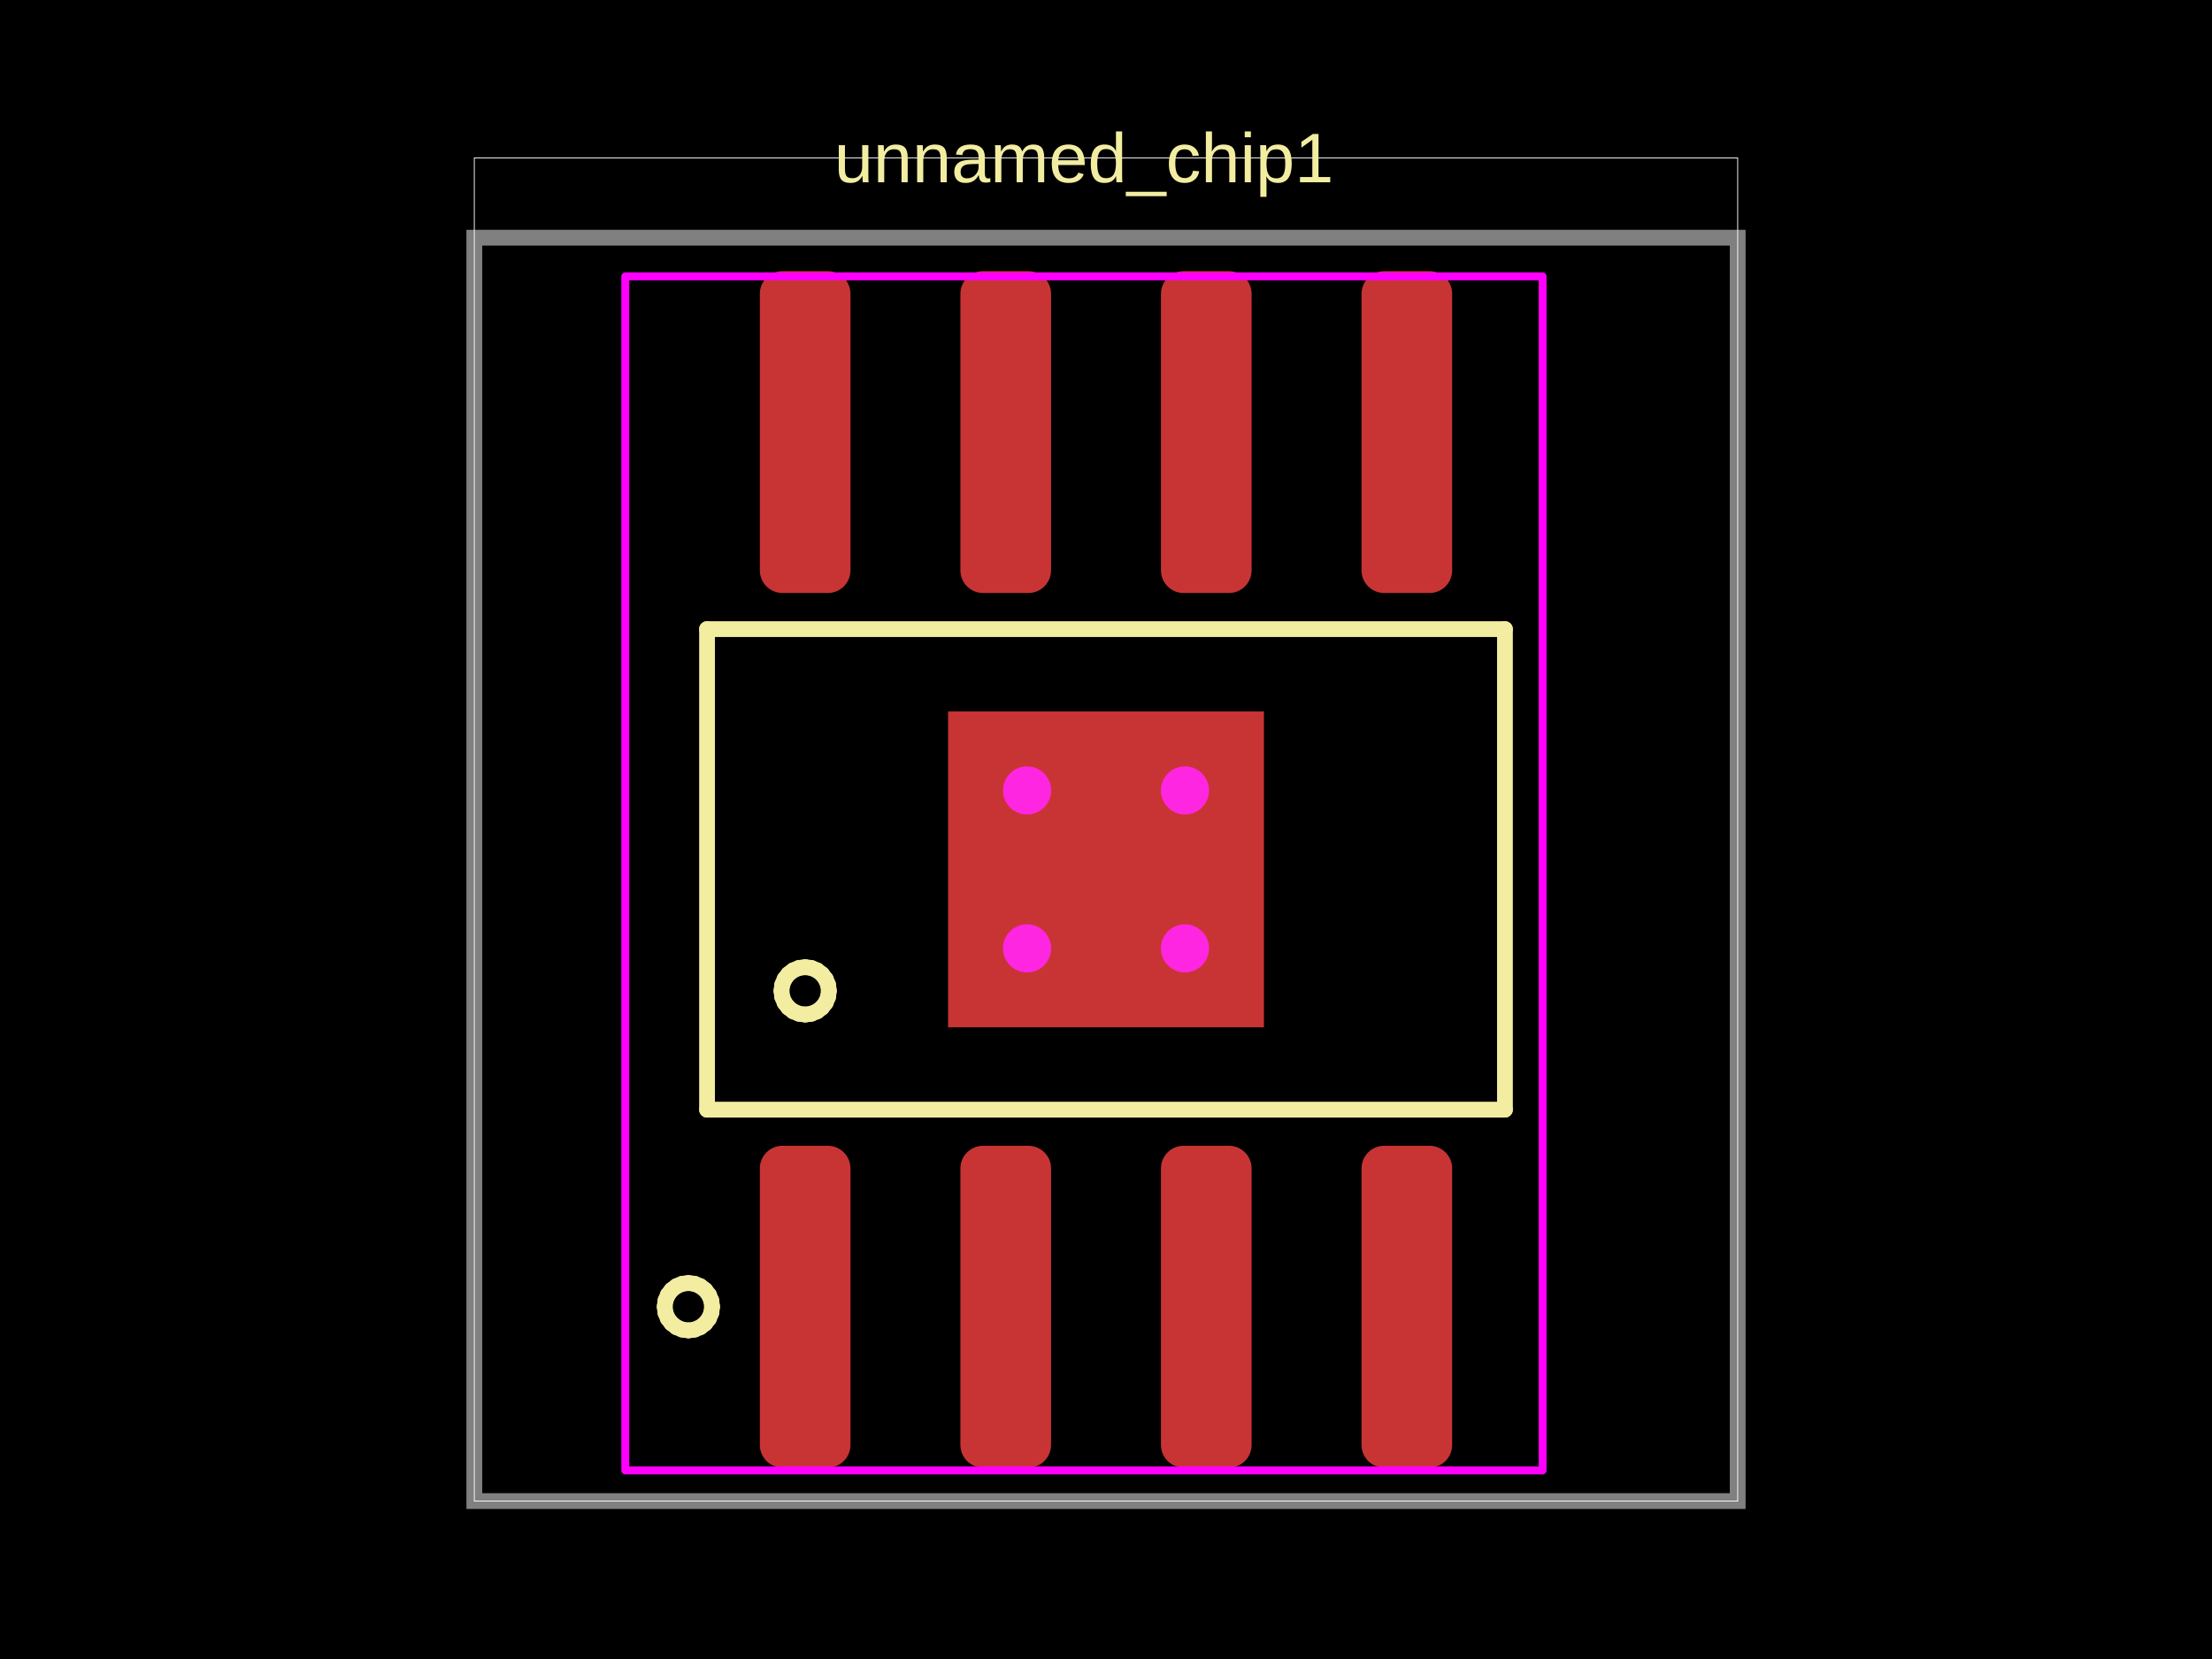
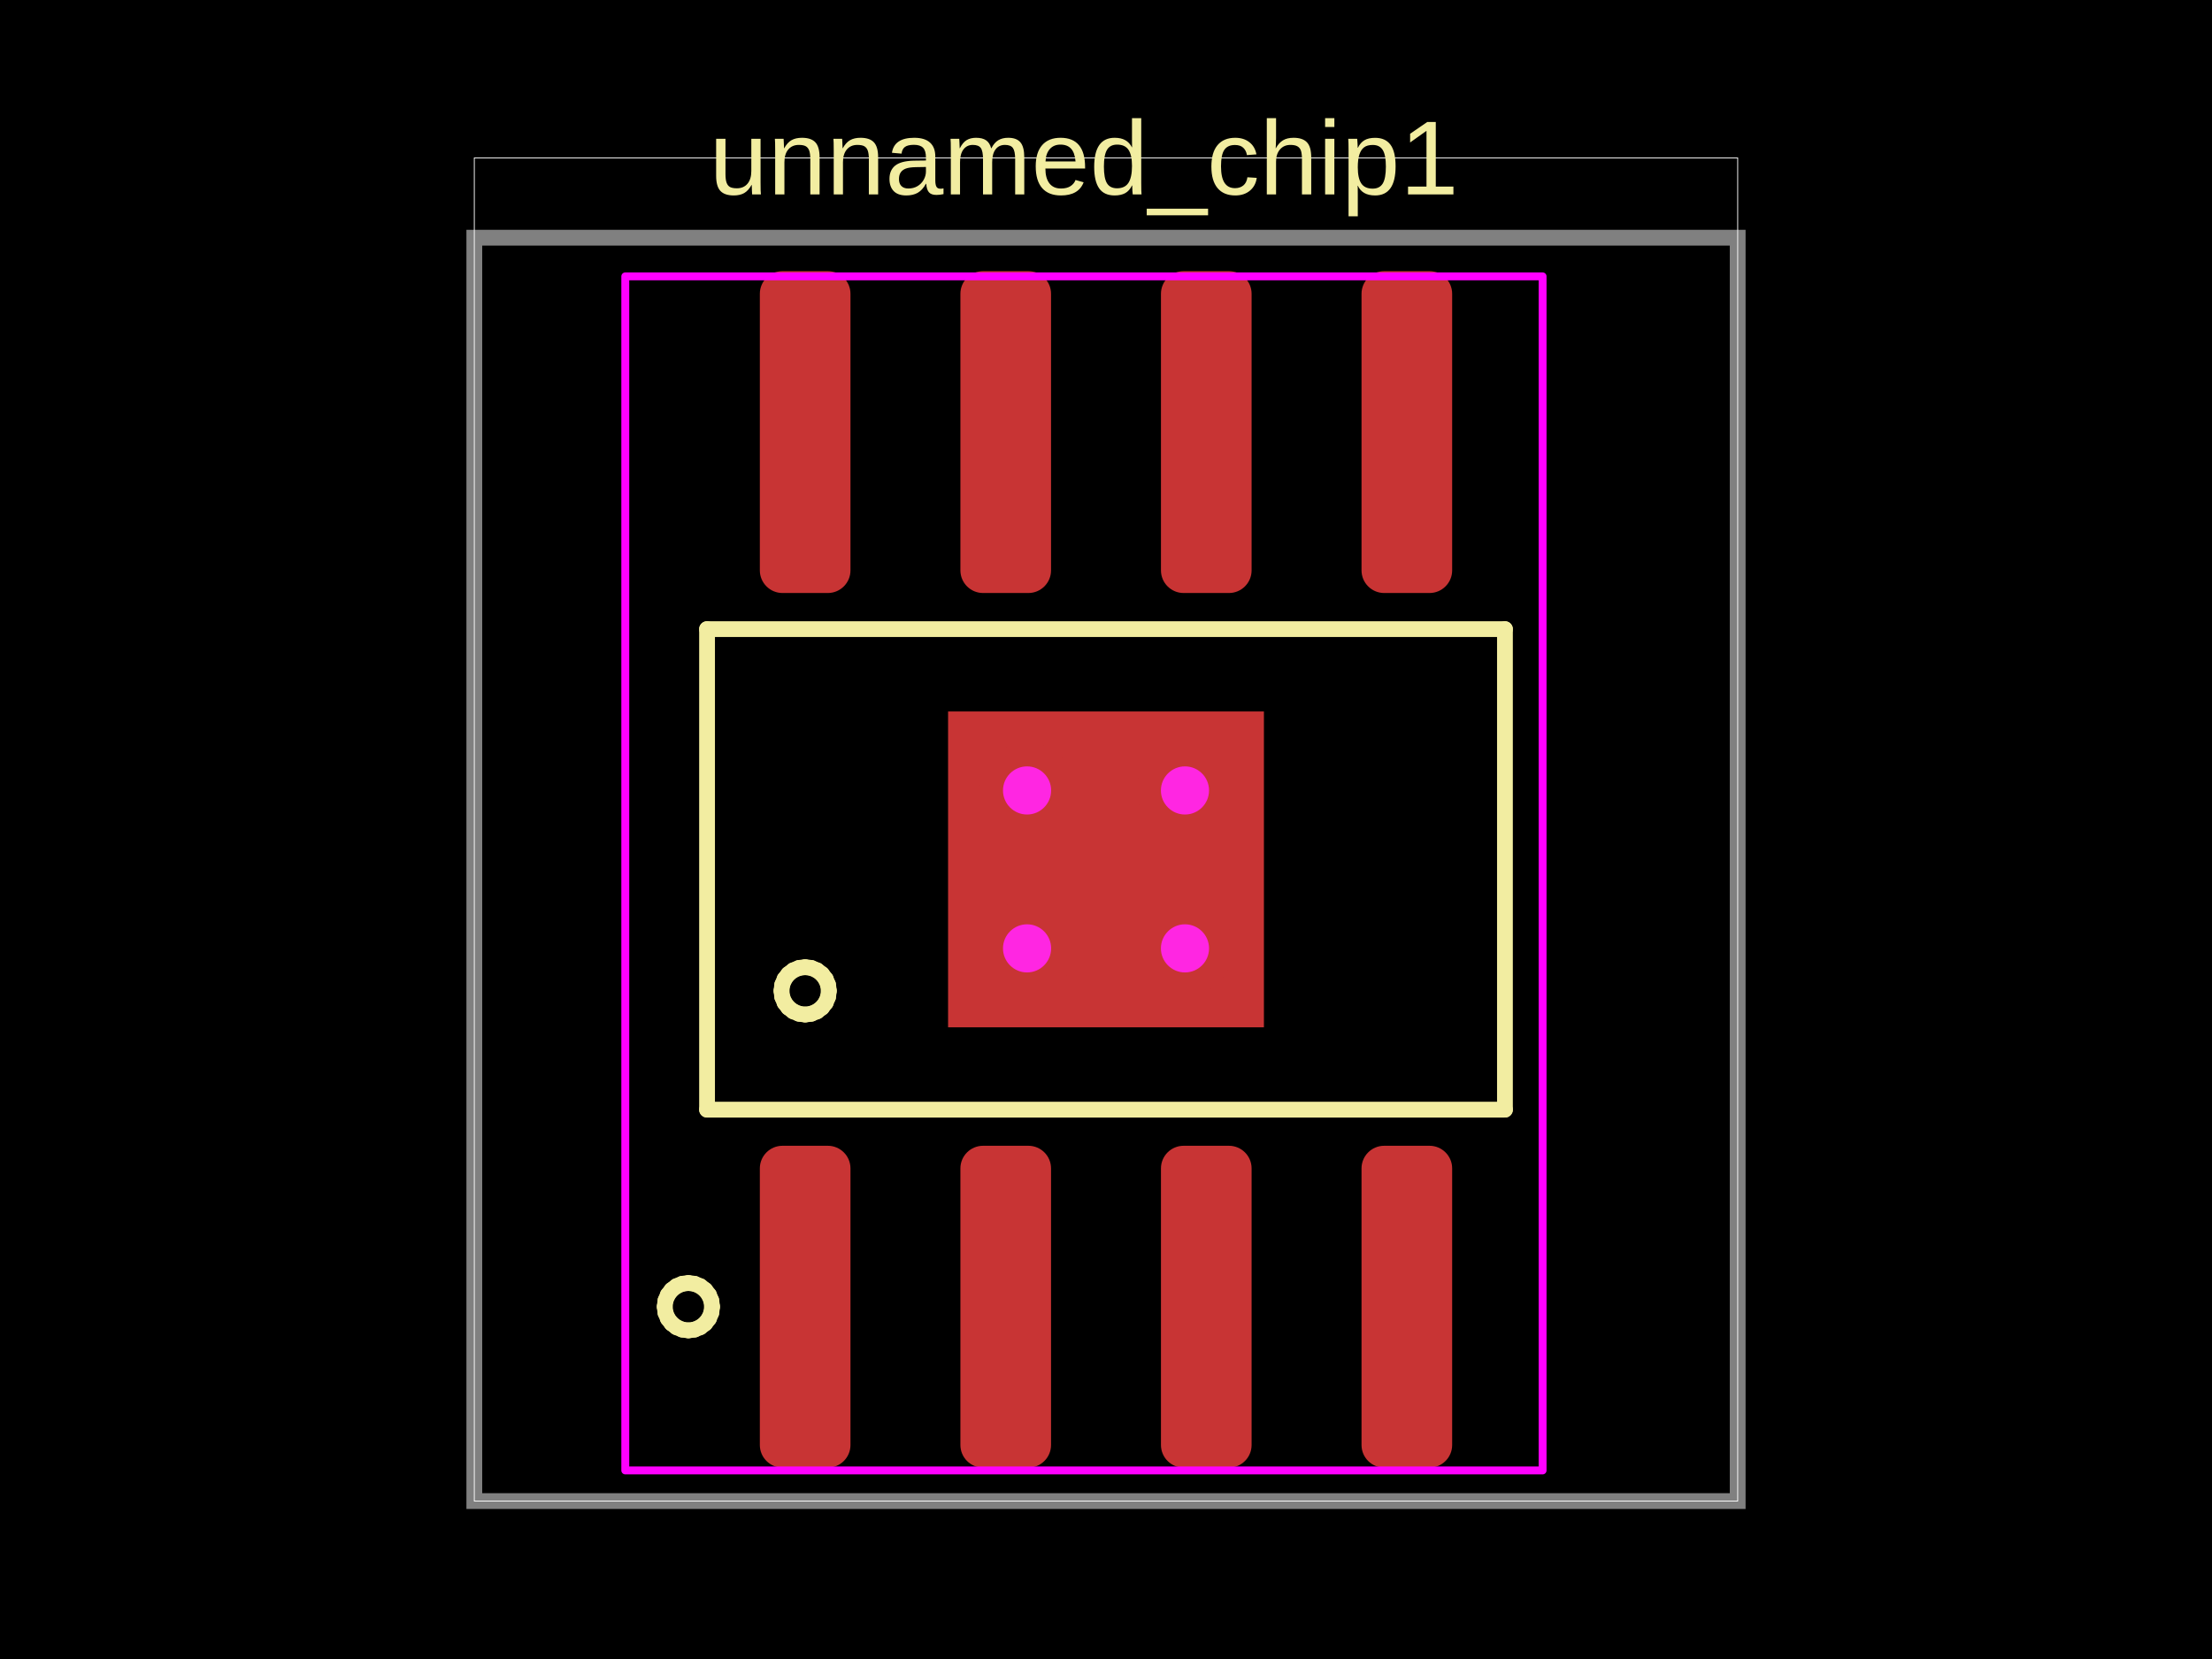
<svg xmlns="http://www.w3.org/2000/svg" width="800" height="600">
  <style />
  <rect class="boundary" x="0" y="0" fill="#000" width="800" height="600" data-type="pcb_background" data-pcb-layer="global" />
  <rect class="pcb-boundary" fill="none" stroke="#fff" stroke-width="0.3" x="171.542" y="57.115" width="456.917" height="485.771" data-type="pcb_boundary" data-pcb-layer="global" />
  <path class="pcb-board" d="M 171.542 85.969 L 628.458 85.969 L 628.458 542.885 L 171.542 542.885 L 171.542 85.969 Z" fill="none" stroke="rgba(255, 255, 255, 0.5)" stroke-width="5.711" data-type="pcb_board" data-pcb-layer="board" />
  <rect class="pcb-pad" fill="rgb(200, 52, 52)" x="274.805" y="414.384" width="32.783" height="116.399" data-type="pcb_smtpad" data-pcb-layer="top" rx="8.196" ry="8.196" />
  <rect class="pcb-pad" fill="rgb(200, 52, 52)" x="347.341" y="414.384" width="32.783" height="116.399" data-type="pcb_smtpad" data-pcb-layer="top" rx="8.196" ry="8.196" />
  <rect class="pcb-pad" fill="rgb(200, 52, 52)" x="419.876" y="414.384" width="32.783" height="116.399" data-type="pcb_smtpad" data-pcb-layer="top" rx="8.196" ry="8.196" />
  <rect class="pcb-pad" fill="rgb(200, 52, 52)" x="492.412" y="414.384" width="32.783" height="116.399" data-type="pcb_smtpad" data-pcb-layer="top" rx="8.196" ry="8.196" />
  <rect class="pcb-pad" fill="rgb(200, 52, 52)" x="274.805" y="98.071" width="32.783" height="116.399" data-type="pcb_smtpad" data-pcb-layer="top" rx="8.196" ry="8.196" />
  <rect class="pcb-pad" fill="rgb(200, 52, 52)" x="347.341" y="98.071" width="32.783" height="116.399" data-type="pcb_smtpad" data-pcb-layer="top" rx="8.196" ry="8.196" />
  <rect class="pcb-pad" fill="rgb(200, 52, 52)" x="419.876" y="98.071" width="32.783" height="116.399" data-type="pcb_smtpad" data-pcb-layer="top" rx="8.196" ry="8.196" />
  <rect class="pcb-pad" fill="rgb(200, 52, 52)" x="492.412" y="98.071" width="32.783" height="116.399" data-type="pcb_smtpad" data-pcb-layer="top" rx="8.196" ry="8.196" />
  <rect class="pcb-pad" fill="rgb(200, 52, 52)" x="342.886" y="257.313" width="114.229" height="114.229" data-type="pcb_smtpad" data-pcb-layer="top" />
-   <text x="0" y="0" dx="0" dy="0" fill="#f2eda1" font-family="Arial, sans-serif" font-size="25.384" text-anchor="middle" dominant-baseline="central" transform="matrix(1,0,0,1,392.0211,57.11457)" class="pcb-silkscreen-text pcb-silkscreen-top" data-pcb-silkscreen-text-id="pcb_silkscreen_text_0" stroke="none" data-type="pcb_silkscreen_text" data-pcb-layer="top">unnamed_chip1</text>
+   <text x="0" y="0" dx="0" dy="0" fill="#f2eda1" font-family="Arial, sans-serif" font-size="38.076" text-anchor="middle" dominant-baseline="central" transform="matrix(1,0,0,1,392.0211,57.11457)" class="pcb-silkscreen-text pcb-silkscreen-top" data-pcb-silkscreen-text-id="pcb_silkscreen_text_0" stroke="none" data-type="pcb_silkscreen_text" data-pcb-layer="top">unnamed_chip1</text>
  <path class="pcb-silkscreen pcb-silkscreen-top" d="M 255.717 401.322 L 255.717 227.533" fill="none" stroke="#f2eda1" stroke-width="5.711" stroke-linecap="round" stroke-linejoin="round" data-pcb-component-id="pcb_component_4" data-pcb-silkscreen-path-id="pcb_silkscreen_path_0" data-type="pcb_silkscreen_path" data-pcb-layer="top" />
  <path class="pcb-silkscreen pcb-silkscreen-top" d="M 255.717 227.533 L 544.283 227.533" fill="none" stroke="#f2eda1" stroke-width="5.711" stroke-linecap="round" stroke-linejoin="round" data-pcb-component-id="pcb_component_4" data-pcb-silkscreen-path-id="pcb_silkscreen_path_1" data-type="pcb_silkscreen_path" data-pcb-layer="top" />
  <path class="pcb-silkscreen pcb-silkscreen-top" d="M 544.283 227.533 L 544.283 401.322" fill="none" stroke="#f2eda1" stroke-width="5.711" stroke-linecap="round" stroke-linejoin="round" data-pcb-component-id="pcb_component_4" data-pcb-silkscreen-path-id="pcb_silkscreen_path_2" data-type="pcb_silkscreen_path" data-pcb-layer="top" />
  <path class="pcb-silkscreen pcb-silkscreen-top" d="M 544.283 401.322 L 255.717 401.322" fill="none" stroke="#f2eda1" stroke-width="5.711" stroke-linecap="round" stroke-linejoin="round" data-pcb-component-id="pcb_component_4" data-pcb-silkscreen-path-id="pcb_silkscreen_path_3" data-type="pcb_silkscreen_path" data-pcb-layer="top" />
  <path class="pcb-silkscreen pcb-silkscreen-top" d="M 299.77 358.355 L 299.478 360.574" fill="none" stroke="#f2eda1" stroke-width="5.711" stroke-linecap="round" stroke-linejoin="round" data-pcb-component-id="pcb_component_4" data-pcb-silkscreen-path-id="pcb_silkscreen_path_4" data-type="pcb_silkscreen_path" data-pcb-layer="top" />
  <path class="pcb-silkscreen pcb-silkscreen-top" d="M 299.478 360.574 L 298.622 362.641" fill="none" stroke="#f2eda1" stroke-width="5.711" stroke-linecap="round" stroke-linejoin="round" data-pcb-component-id="pcb_component_4" data-pcb-silkscreen-path-id="pcb_silkscreen_path_5" data-type="pcb_silkscreen_path" data-pcb-layer="top" />
  <path class="pcb-silkscreen pcb-silkscreen-top" d="M 298.622 362.641 L 297.259 364.417" fill="none" stroke="#f2eda1" stroke-width="5.711" stroke-linecap="round" stroke-linejoin="round" data-pcb-component-id="pcb_component_4" data-pcb-silkscreen-path-id="pcb_silkscreen_path_6" data-type="pcb_silkscreen_path" data-pcb-layer="top" />
  <path class="pcb-silkscreen pcb-silkscreen-top" d="M 297.259 364.417 L 295.484 365.78" fill="none" stroke="#f2eda1" stroke-width="5.711" stroke-linecap="round" stroke-linejoin="round" data-pcb-component-id="pcb_component_4" data-pcb-silkscreen-path-id="pcb_silkscreen_path_7" data-type="pcb_silkscreen_path" data-pcb-layer="top" />
  <path class="pcb-silkscreen pcb-silkscreen-top" d="M 295.484 365.78 L 293.416 366.636" fill="none" stroke="#f2eda1" stroke-width="5.711" stroke-linecap="round" stroke-linejoin="round" data-pcb-component-id="pcb_component_4" data-pcb-silkscreen-path-id="pcb_silkscreen_path_8" data-type="pcb_silkscreen_path" data-pcb-layer="top" />
  <path class="pcb-silkscreen pcb-silkscreen-top" d="M 293.416 366.636 L 291.197 366.928" fill="none" stroke="#f2eda1" stroke-width="5.711" stroke-linecap="round" stroke-linejoin="round" data-pcb-component-id="pcb_component_4" data-pcb-silkscreen-path-id="pcb_silkscreen_path_9" data-type="pcb_silkscreen_path" data-pcb-layer="top" />
  <path class="pcb-silkscreen pcb-silkscreen-top" d="M 291.197 366.928 L 288.978 366.636" fill="none" stroke="#f2eda1" stroke-width="5.711" stroke-linecap="round" stroke-linejoin="round" data-pcb-component-id="pcb_component_4" data-pcb-silkscreen-path-id="pcb_silkscreen_path_10" data-type="pcb_silkscreen_path" data-pcb-layer="top" />
  <path class="pcb-silkscreen pcb-silkscreen-top" d="M 288.978 366.636 L 286.91 365.78" fill="none" stroke="#f2eda1" stroke-width="5.711" stroke-linecap="round" stroke-linejoin="round" data-pcb-component-id="pcb_component_4" data-pcb-silkscreen-path-id="pcb_silkscreen_path_11" data-type="pcb_silkscreen_path" data-pcb-layer="top" />
  <path class="pcb-silkscreen pcb-silkscreen-top" d="M 286.91 365.78 L 285.134 364.417" fill="none" stroke="#f2eda1" stroke-width="5.711" stroke-linecap="round" stroke-linejoin="round" data-pcb-component-id="pcb_component_4" data-pcb-silkscreen-path-id="pcb_silkscreen_path_12" data-type="pcb_silkscreen_path" data-pcb-layer="top" />
  <path class="pcb-silkscreen pcb-silkscreen-top" d="M 285.134 364.417 L 283.772 362.641" fill="none" stroke="#f2eda1" stroke-width="5.711" stroke-linecap="round" stroke-linejoin="round" data-pcb-component-id="pcb_component_4" data-pcb-silkscreen-path-id="pcb_silkscreen_path_13" data-type="pcb_silkscreen_path" data-pcb-layer="top" />
  <path class="pcb-silkscreen pcb-silkscreen-top" d="M 283.772 362.641 L 282.915 360.574" fill="none" stroke="#f2eda1" stroke-width="5.711" stroke-linecap="round" stroke-linejoin="round" data-pcb-component-id="pcb_component_4" data-pcb-silkscreen-path-id="pcb_silkscreen_path_14" data-type="pcb_silkscreen_path" data-pcb-layer="top" />
  <path class="pcb-silkscreen pcb-silkscreen-top" d="M 282.915 360.574 L 282.623 358.355" fill="none" stroke="#f2eda1" stroke-width="5.711" stroke-linecap="round" stroke-linejoin="round" data-pcb-component-id="pcb_component_4" data-pcb-silkscreen-path-id="pcb_silkscreen_path_15" data-type="pcb_silkscreen_path" data-pcb-layer="top" />
  <path class="pcb-silkscreen pcb-silkscreen-top" d="M 282.623 358.355 L 282.915 356.136" fill="none" stroke="#f2eda1" stroke-width="5.711" stroke-linecap="round" stroke-linejoin="round" data-pcb-component-id="pcb_component_4" data-pcb-silkscreen-path-id="pcb_silkscreen_path_16" data-type="pcb_silkscreen_path" data-pcb-layer="top" />
  <path class="pcb-silkscreen pcb-silkscreen-top" d="M 282.915 356.136 L 283.772 354.068" fill="none" stroke="#f2eda1" stroke-width="5.711" stroke-linecap="round" stroke-linejoin="round" data-pcb-component-id="pcb_component_4" data-pcb-silkscreen-path-id="pcb_silkscreen_path_17" data-type="pcb_silkscreen_path" data-pcb-layer="top" />
  <path class="pcb-silkscreen pcb-silkscreen-top" d="M 283.772 354.068 L 285.134 352.292" fill="none" stroke="#f2eda1" stroke-width="5.711" stroke-linecap="round" stroke-linejoin="round" data-pcb-component-id="pcb_component_4" data-pcb-silkscreen-path-id="pcb_silkscreen_path_18" data-type="pcb_silkscreen_path" data-pcb-layer="top" />
  <path class="pcb-silkscreen pcb-silkscreen-top" d="M 285.134 352.292 L 286.91 350.93" fill="none" stroke="#f2eda1" stroke-width="5.711" stroke-linecap="round" stroke-linejoin="round" data-pcb-component-id="pcb_component_4" data-pcb-silkscreen-path-id="pcb_silkscreen_path_19" data-type="pcb_silkscreen_path" data-pcb-layer="top" />
  <path class="pcb-silkscreen pcb-silkscreen-top" d="M 286.91 350.93 L 288.978 350.073" fill="none" stroke="#f2eda1" stroke-width="5.711" stroke-linecap="round" stroke-linejoin="round" data-pcb-component-id="pcb_component_4" data-pcb-silkscreen-path-id="pcb_silkscreen_path_20" data-type="pcb_silkscreen_path" data-pcb-layer="top" />
  <path class="pcb-silkscreen pcb-silkscreen-top" d="M 288.978 350.073 L 291.197 349.781" fill="none" stroke="#f2eda1" stroke-width="5.711" stroke-linecap="round" stroke-linejoin="round" data-pcb-component-id="pcb_component_4" data-pcb-silkscreen-path-id="pcb_silkscreen_path_21" data-type="pcb_silkscreen_path" data-pcb-layer="top" />
  <path class="pcb-silkscreen pcb-silkscreen-top" d="M 291.197 349.781 L 293.416 350.073" fill="none" stroke="#f2eda1" stroke-width="5.711" stroke-linecap="round" stroke-linejoin="round" data-pcb-component-id="pcb_component_4" data-pcb-silkscreen-path-id="pcb_silkscreen_path_22" data-type="pcb_silkscreen_path" data-pcb-layer="top" />
  <path class="pcb-silkscreen pcb-silkscreen-top" d="M 293.416 350.073 L 295.484 350.93" fill="none" stroke="#f2eda1" stroke-width="5.711" stroke-linecap="round" stroke-linejoin="round" data-pcb-component-id="pcb_component_4" data-pcb-silkscreen-path-id="pcb_silkscreen_path_23" data-type="pcb_silkscreen_path" data-pcb-layer="top" />
  <path class="pcb-silkscreen pcb-silkscreen-top" d="M 295.484 350.93 L 297.259 352.292" fill="none" stroke="#f2eda1" stroke-width="5.711" stroke-linecap="round" stroke-linejoin="round" data-pcb-component-id="pcb_component_4" data-pcb-silkscreen-path-id="pcb_silkscreen_path_24" data-type="pcb_silkscreen_path" data-pcb-layer="top" />
  <path class="pcb-silkscreen pcb-silkscreen-top" d="M 297.259 352.292 L 298.622 354.068" fill="none" stroke="#f2eda1" stroke-width="5.711" stroke-linecap="round" stroke-linejoin="round" data-pcb-component-id="pcb_component_4" data-pcb-silkscreen-path-id="pcb_silkscreen_path_25" data-type="pcb_silkscreen_path" data-pcb-layer="top" />
  <path class="pcb-silkscreen pcb-silkscreen-top" d="M 298.622 354.068 L 299.478 356.136" fill="none" stroke="#f2eda1" stroke-width="5.711" stroke-linecap="round" stroke-linejoin="round" data-pcb-component-id="pcb_component_4" data-pcb-silkscreen-path-id="pcb_silkscreen_path_26" data-type="pcb_silkscreen_path" data-pcb-layer="top" />
  <path class="pcb-silkscreen pcb-silkscreen-top" d="M 299.478 356.136 L 299.77 358.355" fill="none" stroke="#f2eda1" stroke-width="5.711" stroke-linecap="round" stroke-linejoin="round" data-pcb-component-id="pcb_component_4" data-pcb-silkscreen-path-id="pcb_silkscreen_path_27" data-type="pcb_silkscreen_path" data-pcb-layer="top" />
  <path class="pcb-silkscreen pcb-silkscreen-top" d="M 257.54 472.584 L 257.248 474.803" fill="none" stroke="#f2eda1" stroke-width="5.711" stroke-linecap="round" stroke-linejoin="round" data-pcb-component-id="pcb_component_4" data-pcb-silkscreen-path-id="pcb_silkscreen_path_28" data-type="pcb_silkscreen_path" data-pcb-layer="top" />
  <path class="pcb-silkscreen pcb-silkscreen-top" d="M 257.248 474.803 L 256.392 476.87" fill="none" stroke="#f2eda1" stroke-width="5.711" stroke-linecap="round" stroke-linejoin="round" data-pcb-component-id="pcb_component_4" data-pcb-silkscreen-path-id="pcb_silkscreen_path_29" data-type="pcb_silkscreen_path" data-pcb-layer="top" />
  <path class="pcb-silkscreen pcb-silkscreen-top" d="M 256.392 476.87 L 255.029 478.646" fill="none" stroke="#f2eda1" stroke-width="5.711" stroke-linecap="round" stroke-linejoin="round" data-pcb-component-id="pcb_component_4" data-pcb-silkscreen-path-id="pcb_silkscreen_path_30" data-type="pcb_silkscreen_path" data-pcb-layer="top" />
  <path class="pcb-silkscreen pcb-silkscreen-top" d="M 255.029 478.646 L 253.253 480.009" fill="none" stroke="#f2eda1" stroke-width="5.711" stroke-linecap="round" stroke-linejoin="round" data-pcb-component-id="pcb_component_4" data-pcb-silkscreen-path-id="pcb_silkscreen_path_31" data-type="pcb_silkscreen_path" data-pcb-layer="top" />
  <path class="pcb-silkscreen pcb-silkscreen-top" d="M 253.253 480.009 L 251.186 480.865" fill="none" stroke="#f2eda1" stroke-width="5.711" stroke-linecap="round" stroke-linejoin="round" data-pcb-component-id="pcb_component_4" data-pcb-silkscreen-path-id="pcb_silkscreen_path_32" data-type="pcb_silkscreen_path" data-pcb-layer="top" />
  <path class="pcb-silkscreen pcb-silkscreen-top" d="M 251.186 480.865 L 248.967 481.157" fill="none" stroke="#f2eda1" stroke-width="5.711" stroke-linecap="round" stroke-linejoin="round" data-pcb-component-id="pcb_component_4" data-pcb-silkscreen-path-id="pcb_silkscreen_path_33" data-type="pcb_silkscreen_path" data-pcb-layer="top" />
  <path class="pcb-silkscreen pcb-silkscreen-top" d="M 248.967 481.157 L 246.748 480.865" fill="none" stroke="#f2eda1" stroke-width="5.711" stroke-linecap="round" stroke-linejoin="round" data-pcb-component-id="pcb_component_4" data-pcb-silkscreen-path-id="pcb_silkscreen_path_34" data-type="pcb_silkscreen_path" data-pcb-layer="top" />
  <path class="pcb-silkscreen pcb-silkscreen-top" d="M 246.748 480.865 L 244.68 480.009" fill="none" stroke="#f2eda1" stroke-width="5.711" stroke-linecap="round" stroke-linejoin="round" data-pcb-component-id="pcb_component_4" data-pcb-silkscreen-path-id="pcb_silkscreen_path_35" data-type="pcb_silkscreen_path" data-pcb-layer="top" />
  <path class="pcb-silkscreen pcb-silkscreen-top" d="M 244.68 480.009 L 242.904 478.646" fill="none" stroke="#f2eda1" stroke-width="5.711" stroke-linecap="round" stroke-linejoin="round" data-pcb-component-id="pcb_component_4" data-pcb-silkscreen-path-id="pcb_silkscreen_path_36" data-type="pcb_silkscreen_path" data-pcb-layer="top" />
  <path class="pcb-silkscreen pcb-silkscreen-top" d="M 242.904 478.646 L 241.542 476.87" fill="none" stroke="#f2eda1" stroke-width="5.711" stroke-linecap="round" stroke-linejoin="round" data-pcb-component-id="pcb_component_4" data-pcb-silkscreen-path-id="pcb_silkscreen_path_37" data-type="pcb_silkscreen_path" data-pcb-layer="top" />
  <path class="pcb-silkscreen pcb-silkscreen-top" d="M 241.542 476.87 L 240.685 474.803" fill="none" stroke="#f2eda1" stroke-width="5.711" stroke-linecap="round" stroke-linejoin="round" data-pcb-component-id="pcb_component_4" data-pcb-silkscreen-path-id="pcb_silkscreen_path_38" data-type="pcb_silkscreen_path" data-pcb-layer="top" />
  <path class="pcb-silkscreen pcb-silkscreen-top" d="M 240.685 474.803 L 240.393 472.584" fill="none" stroke="#f2eda1" stroke-width="5.711" stroke-linecap="round" stroke-linejoin="round" data-pcb-component-id="pcb_component_4" data-pcb-silkscreen-path-id="pcb_silkscreen_path_39" data-type="pcb_silkscreen_path" data-pcb-layer="top" />
  <path class="pcb-silkscreen pcb-silkscreen-top" d="M 240.393 472.584 L 240.685 470.365" fill="none" stroke="#f2eda1" stroke-width="5.711" stroke-linecap="round" stroke-linejoin="round" data-pcb-component-id="pcb_component_4" data-pcb-silkscreen-path-id="pcb_silkscreen_path_40" data-type="pcb_silkscreen_path" data-pcb-layer="top" />
  <path class="pcb-silkscreen pcb-silkscreen-top" d="M 240.685 470.365 L 241.542 468.297" fill="none" stroke="#f2eda1" stroke-width="5.711" stroke-linecap="round" stroke-linejoin="round" data-pcb-component-id="pcb_component_4" data-pcb-silkscreen-path-id="pcb_silkscreen_path_41" data-type="pcb_silkscreen_path" data-pcb-layer="top" />
  <path class="pcb-silkscreen pcb-silkscreen-top" d="M 241.542 468.297 L 242.904 466.521" fill="none" stroke="#f2eda1" stroke-width="5.711" stroke-linecap="round" stroke-linejoin="round" data-pcb-component-id="pcb_component_4" data-pcb-silkscreen-path-id="pcb_silkscreen_path_42" data-type="pcb_silkscreen_path" data-pcb-layer="top" />
  <path class="pcb-silkscreen pcb-silkscreen-top" d="M 242.904 466.521 L 244.68 465.159" fill="none" stroke="#f2eda1" stroke-width="5.711" stroke-linecap="round" stroke-linejoin="round" data-pcb-component-id="pcb_component_4" data-pcb-silkscreen-path-id="pcb_silkscreen_path_43" data-type="pcb_silkscreen_path" data-pcb-layer="top" />
  <path class="pcb-silkscreen pcb-silkscreen-top" d="M 244.68 465.159 L 246.748 464.302" fill="none" stroke="#f2eda1" stroke-width="5.711" stroke-linecap="round" stroke-linejoin="round" data-pcb-component-id="pcb_component_4" data-pcb-silkscreen-path-id="pcb_silkscreen_path_44" data-type="pcb_silkscreen_path" data-pcb-layer="top" />
  <path class="pcb-silkscreen pcb-silkscreen-top" d="M 246.748 464.302 L 248.967 464.01" fill="none" stroke="#f2eda1" stroke-width="5.711" stroke-linecap="round" stroke-linejoin="round" data-pcb-component-id="pcb_component_4" data-pcb-silkscreen-path-id="pcb_silkscreen_path_45" data-type="pcb_silkscreen_path" data-pcb-layer="top" />
  <path class="pcb-silkscreen pcb-silkscreen-top" d="M 248.967 464.01 L 251.186 464.302" fill="none" stroke="#f2eda1" stroke-width="5.711" stroke-linecap="round" stroke-linejoin="round" data-pcb-component-id="pcb_component_4" data-pcb-silkscreen-path-id="pcb_silkscreen_path_46" data-type="pcb_silkscreen_path" data-pcb-layer="top" />
  <path class="pcb-silkscreen pcb-silkscreen-top" d="M 251.186 464.302 L 253.253 465.159" fill="none" stroke="#f2eda1" stroke-width="5.711" stroke-linecap="round" stroke-linejoin="round" data-pcb-component-id="pcb_component_4" data-pcb-silkscreen-path-id="pcb_silkscreen_path_47" data-type="pcb_silkscreen_path" data-pcb-layer="top" />
  <path class="pcb-silkscreen pcb-silkscreen-top" d="M 253.253 465.159 L 255.029 466.521" fill="none" stroke="#f2eda1" stroke-width="5.711" stroke-linecap="round" stroke-linejoin="round" data-pcb-component-id="pcb_component_4" data-pcb-silkscreen-path-id="pcb_silkscreen_path_48" data-type="pcb_silkscreen_path" data-pcb-layer="top" />
  <path class="pcb-silkscreen pcb-silkscreen-top" d="M 255.029 466.521 L 256.392 468.297" fill="none" stroke="#f2eda1" stroke-width="5.711" stroke-linecap="round" stroke-linejoin="round" data-pcb-component-id="pcb_component_4" data-pcb-silkscreen-path-id="pcb_silkscreen_path_49" data-type="pcb_silkscreen_path" data-pcb-layer="top" />
  <path class="pcb-silkscreen pcb-silkscreen-top" d="M 256.392 468.297 L 257.248 470.365" fill="none" stroke="#f2eda1" stroke-width="5.711" stroke-linecap="round" stroke-linejoin="round" data-pcb-component-id="pcb_component_4" data-pcb-silkscreen-path-id="pcb_silkscreen_path_50" data-type="pcb_silkscreen_path" data-pcb-layer="top" />
  <path class="pcb-silkscreen pcb-silkscreen-top" d="M 257.248 470.365 L 257.54 472.584" fill="none" stroke="#f2eda1" stroke-width="5.711" stroke-linecap="round" stroke-linejoin="round" data-pcb-component-id="pcb_component_4" data-pcb-silkscreen-path-id="pcb_silkscreen_path_51" data-type="pcb_silkscreen_path" data-pcb-layer="top" />
  <polygon points="226.143,99.951 557.899,99.951 557.899,531.805 226.143,531.805 226.143,99.951" class="pcb-courtyard-outline pcb-courtyard-top" data-pcb-courtyard-outline-id="pcb_courtyard_outline_0" data-type="pcb_courtyard_outline" data-pcb-layer="top" fill="none" stroke="#FF00FF" stroke-width="2.856" stroke-linejoin="round" />
  <g data-type="pcb_via" data-pcb-layer="through">
    <circle class="pcb-hole-outer" fill="rgb(200, 52, 52)" cx="428.564" cy="285.877" r="17.409" data-type="pcb_via" data-pcb-layer="top" />
    <circle class="pcb-hole-inner" fill="#FF26E2" cx="428.564" cy="285.877" r="8.704" data-type="pcb_via" data-pcb-layer="drill" />
  </g>
  <g data-type="pcb_via" data-pcb-layer="through">
    <circle class="pcb-hole-outer" fill="rgb(200, 52, 52)" cx="371.45" cy="285.877" r="17.409" data-type="pcb_via" data-pcb-layer="top" />
    <circle class="pcb-hole-inner" fill="#FF26E2" cx="371.45" cy="285.877" r="8.704" data-type="pcb_via" data-pcb-layer="drill" />
  </g>
  <g data-type="pcb_via" data-pcb-layer="through">
    <circle class="pcb-hole-outer" fill="rgb(200, 52, 52)" cx="371.45" cy="342.992" r="17.409" data-type="pcb_via" data-pcb-layer="top" />
    <circle class="pcb-hole-inner" fill="#FF26E2" cx="371.45" cy="342.992" r="8.704" data-type="pcb_via" data-pcb-layer="drill" />
  </g>
  <g data-type="pcb_via" data-pcb-layer="through">
    <circle class="pcb-hole-outer" fill="rgb(200, 52, 52)" cx="428.564" cy="342.992" r="17.409" data-type="pcb_via" data-pcb-layer="top" />
    <circle class="pcb-hole-inner" fill="#FF26E2" cx="428.564" cy="342.992" r="8.704" data-type="pcb_via" data-pcb-layer="drill" />
  </g>
</svg>
